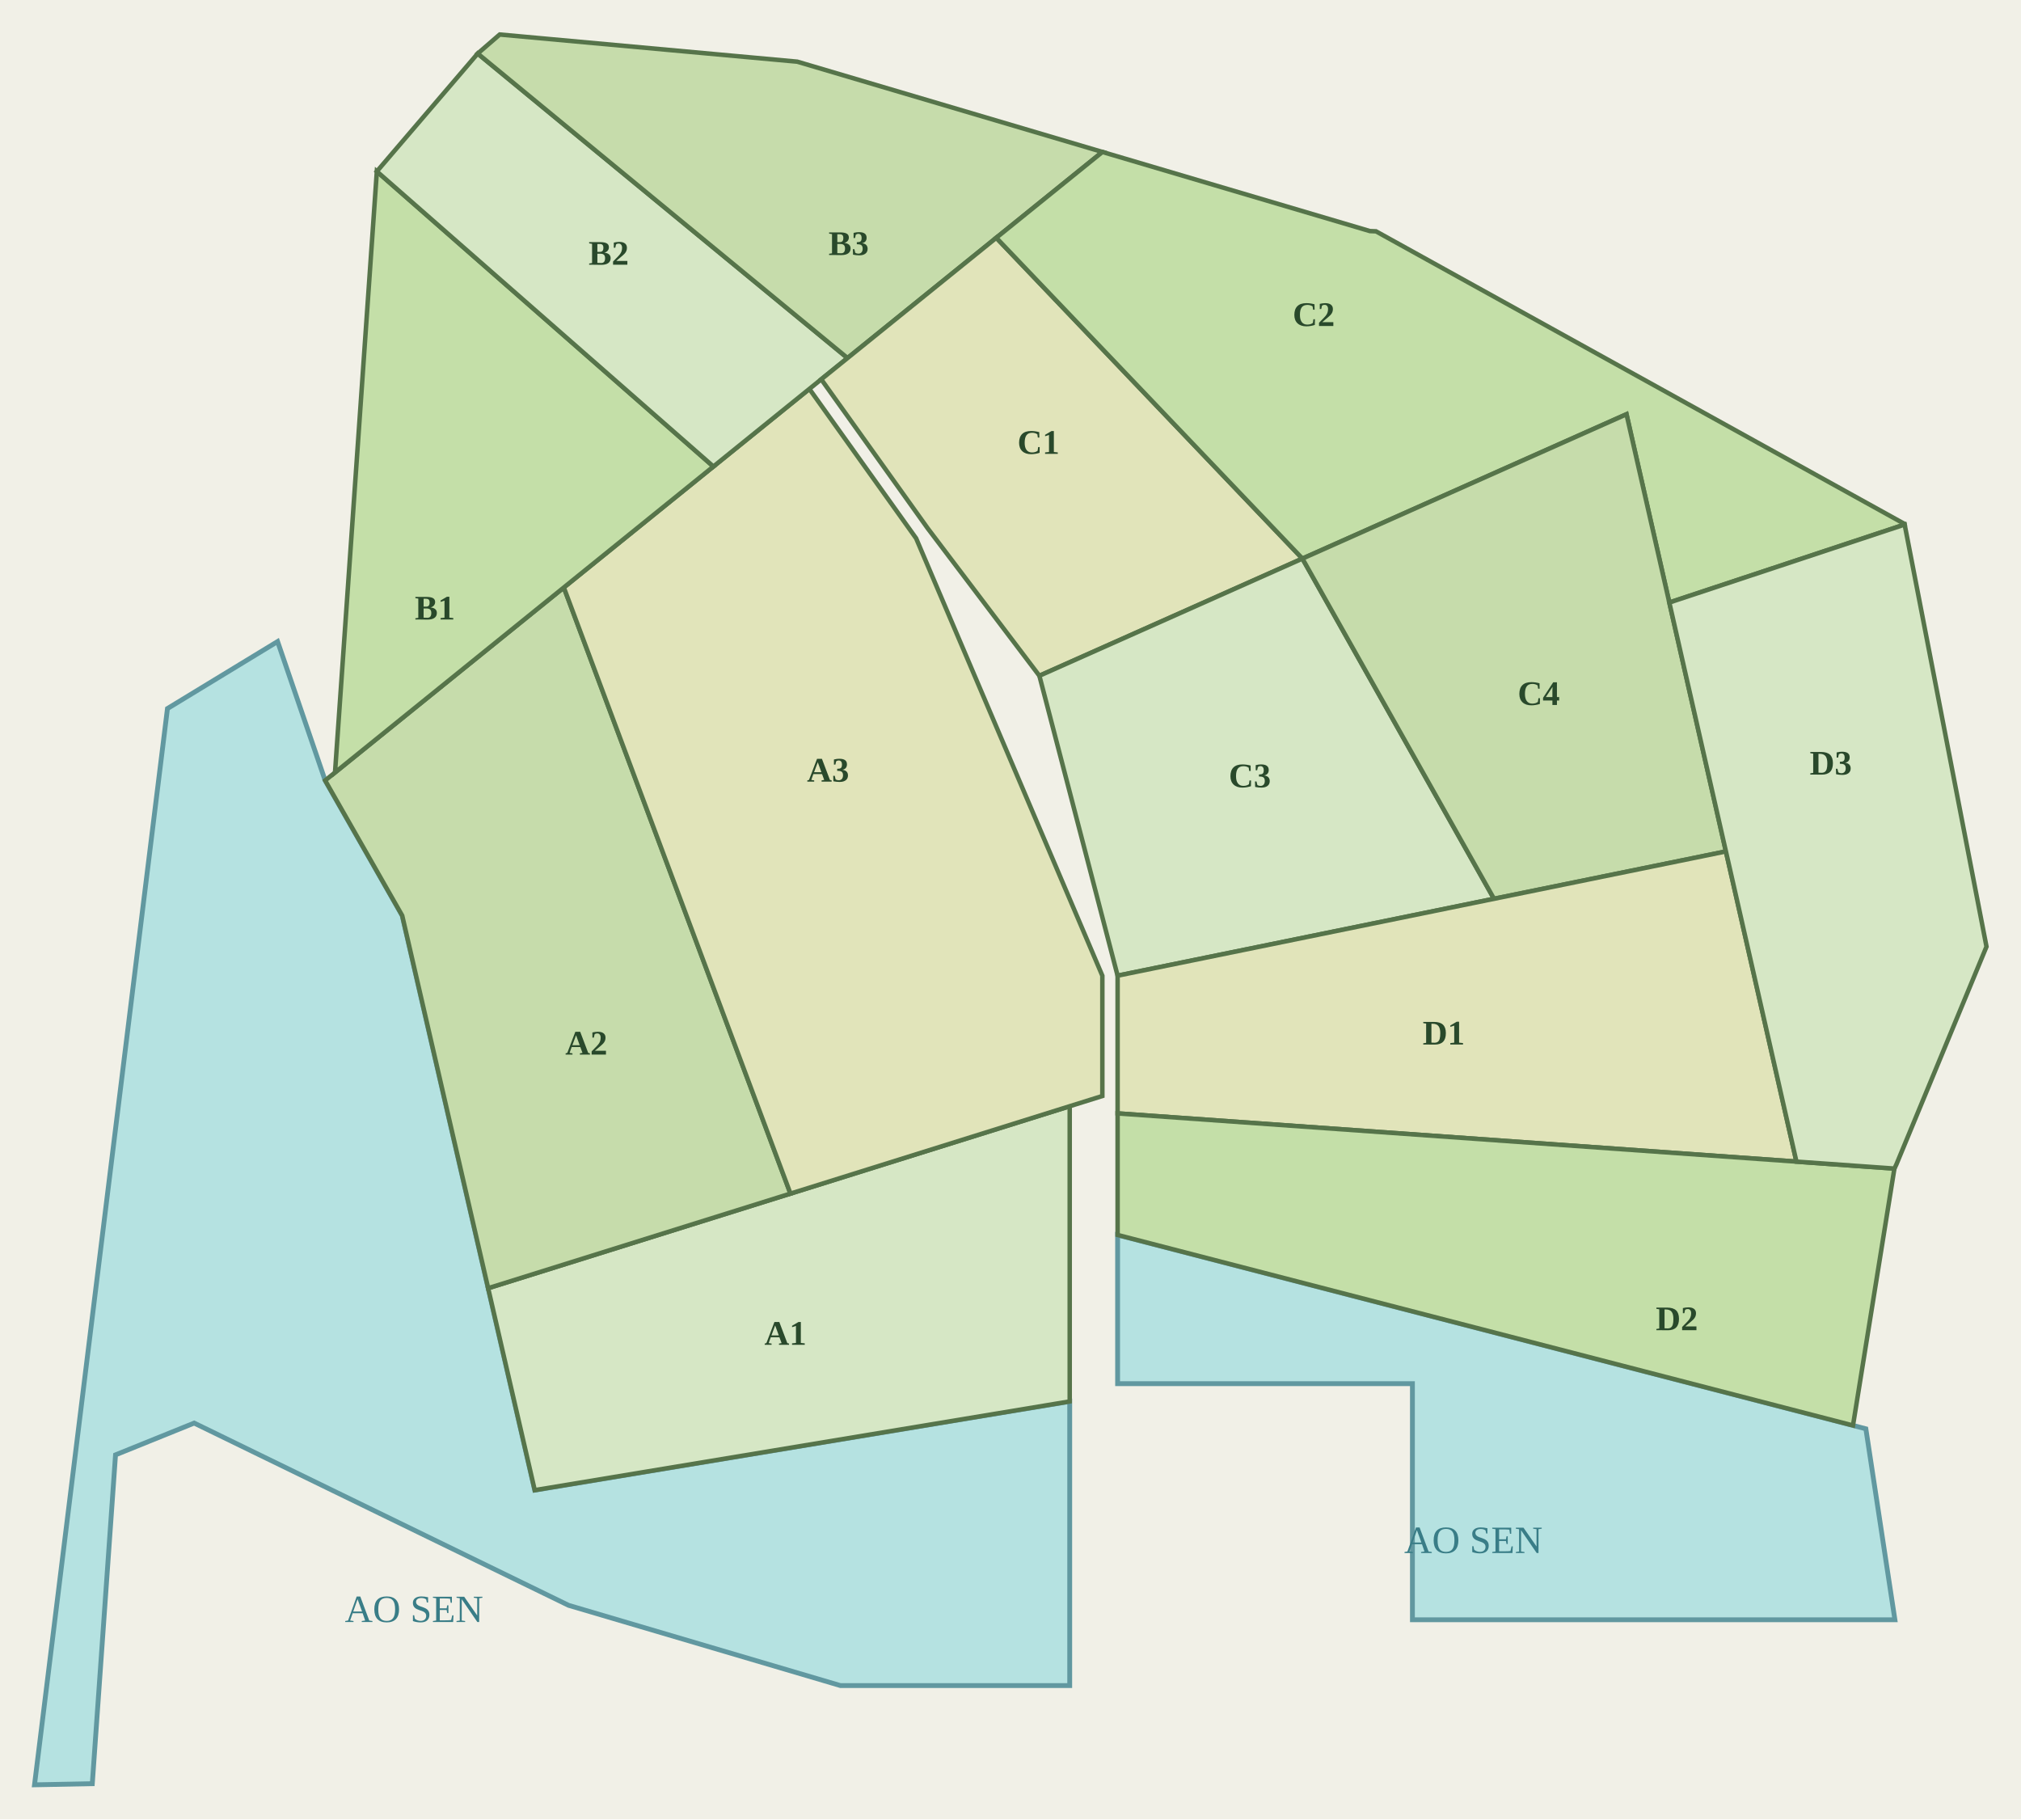
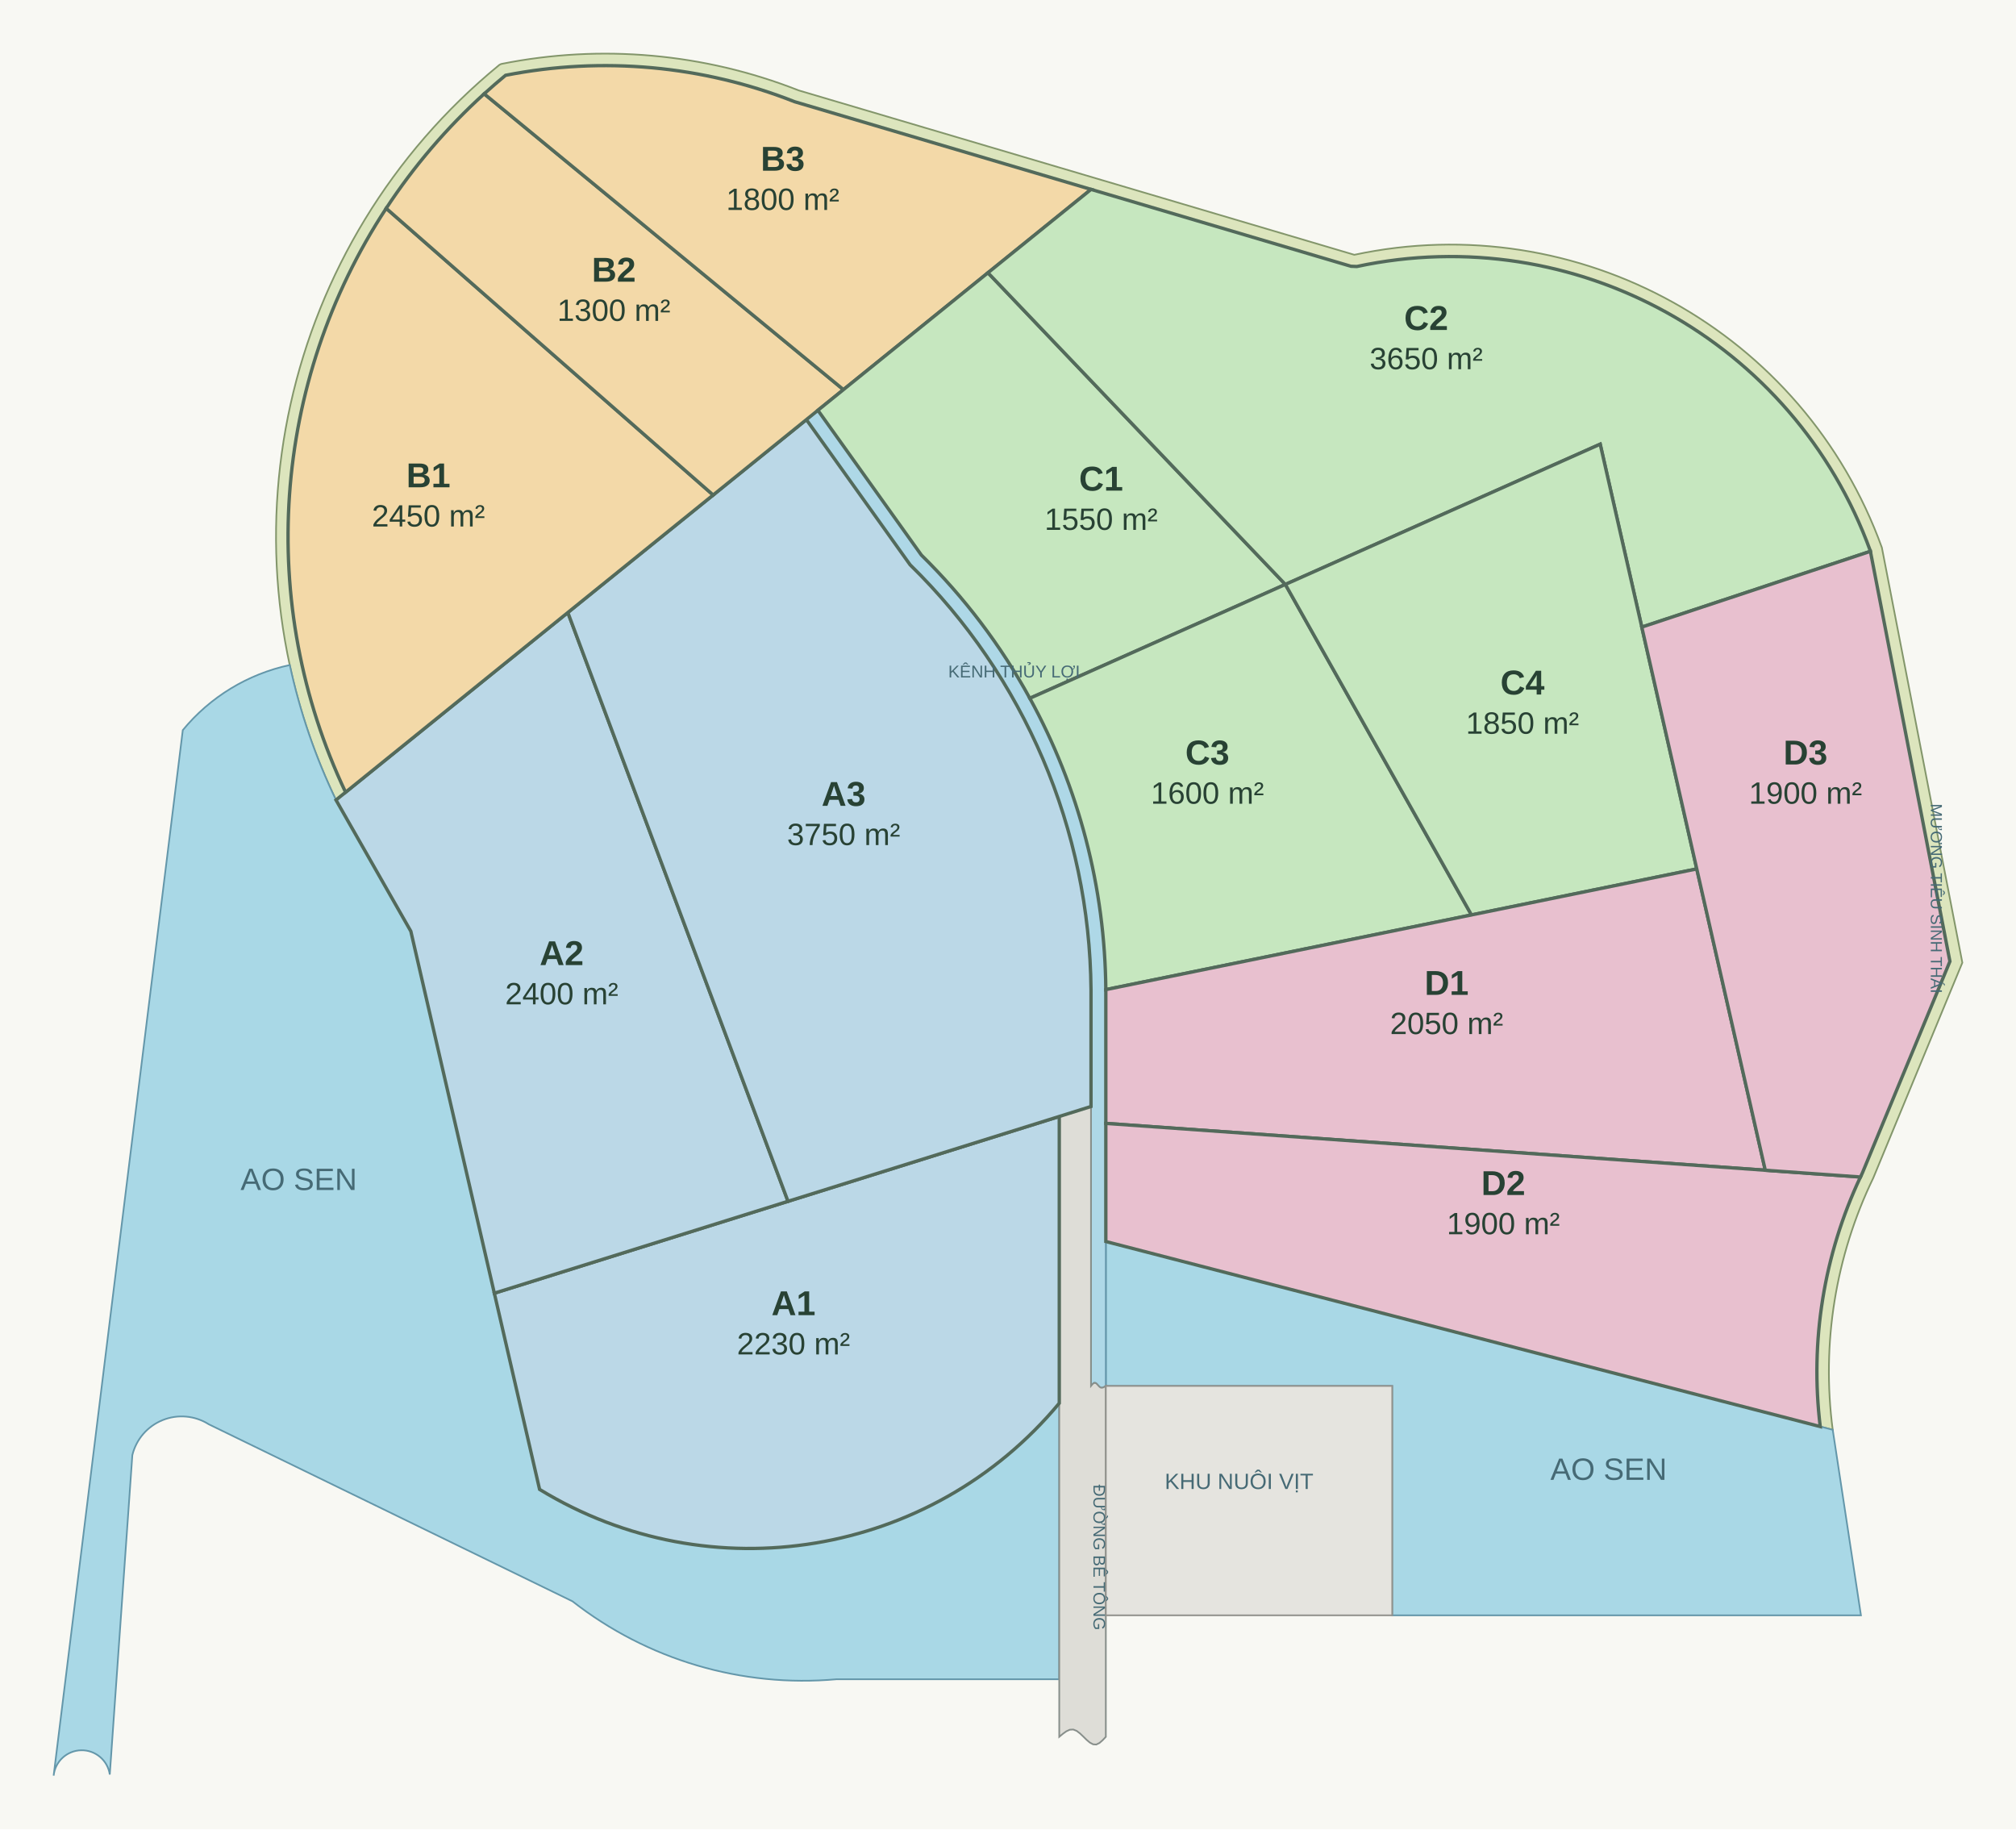
- <svg xmlns="http://www.w3.org/2000/svg" viewBox="0 0 5857 5271.7">
-   <rect width="5857" height="5271.7" fill="#f1f0e7" />
-   <polygon points="5407.4,4140.1 3238.9,3578.4 3238.9,4009.3 4093.3,4009.3 4093.3,4693.5 5491.6,4693.5" fill="#b5e2e1" stroke="#6198a0" stroke-width="14" />
-   <polygon points="3100.1,4060.8 1549.7,4317.9 1165.6,2653 942.3,2261.5 804.5,1858.9 485.3,2053.1 100,5171.7 267.5,5168.4 334.8,4215.6 562.7,4123.5 1647.8,4651.6 2435.5,4884.1 3100.1,4884.1" fill="#b5e2e1" stroke="#6198a0" stroke-width="14" />
-   <polygon points="3100.1,3249.3 3100.1,3205.4 1414.7,3732.7 1549.7,4317.9 3100.1,4060.8" fill="#d6e7c5" stroke="#56744a" stroke-width="13" />
-   <text x="2276.3" y="3896.7" text-anchor="middle" font-size="100" font-weight="600" fill="#29492b">A1</text>
-   <polygon points="1634,1702.3 942.3,2261.5 1165.6,2653 1414.7,3732.7 2290.8,3458.6" fill="#c6dcab" stroke="#56744a" stroke-width="13" />
-   <text x="1699.3" y="3055.8" text-anchor="middle" font-size="100" font-weight="600" fill="#29492b">A2</text>
-   <polygon points="2655,1559.9 2345.6,1126.9 1634,1702.3 2290.8,3458.6 3100.1,3205.4 3194.7,3175.8 3194.7,2827.3" fill="#e1e4ba" stroke="#56744a" stroke-width="13" />
-   <text x="2399.8" y="2264.8" text-anchor="middle" font-size="100" font-weight="600" fill="#29492b">A3</text>
-   <polygon points="2067.5,1351.8 1092.1,496.7 970.9,2238.4" fill="#c4dfa8" stroke="#56744a" stroke-width="13" />
-   <text x="1260.5" y="1795.1" text-anchor="middle" font-size="100" font-weight="600" fill="#29492b">B1</text>
-   <polygon points="1384.4,155.2 1092.1,496.7 2067.5,1351.8 2456.2,1037.5" fill="#d6e7c5" stroke="#56744a" stroke-width="13" />
-   <text x="1764.1" y="767.1" text-anchor="middle" font-size="100" font-weight="600" fill="#29492b">B2</text>
-   <polygon points="3194.9,440.3 2310.5,178.7 1448.2,100 1384.4,155.2 2456.2,1037.5" fill="#c6dcab" stroke="#56744a" stroke-width="13" />
-   <text x="2459.5" y="738.9" text-anchor="middle" font-size="100" font-weight="600" fill="#29492b">B3</text>
-   <polygon points="2887.3,689 2380,1099.1 2688.7,1531.1 3012.2,1958.1 3774.5,1618.6" fill="#e1e4ba" stroke="#56744a" stroke-width="13" />
-   <text x="3009.6" y="1315.1" text-anchor="middle" font-size="100" font-weight="600" fill="#29492b">C1</text>
-   <polygon points="3987.7,670.3 3970.1,669.6 3218.5,447.3 3194.9,440.3 2887.3,689 3774.5,1618.6 4713.7,1200.3 4837.8,1745.9 5519.8,1519.9 5519.4,1518.1" fill="#c4dfa8" stroke="#56744a" stroke-width="13" />
-   <text x="3807.3" y="944.6" text-anchor="middle" font-size="100" font-weight="600" fill="#29492b">C2</text>
-   <polygon points="3774.5,1618.6 3012.2,1958.1 3238.9,2827.1 4329.7,2604.3" fill="#d6e7c5" stroke="#56744a" stroke-width="13" />
-   <text x="3622.1" y="2281.2" text-anchor="middle" font-size="100" font-weight="600" fill="#29492b">C3</text>
-   <polygon points="4713.7,1200.3 3774.5,1618.6 4329.7,2604.3 5001.8,2467.1" fill="#c6dcab" stroke="#56744a" stroke-width="13" />
-   <text x="4459.4" y="2042.8" text-anchor="middle" font-size="100" font-weight="600" fill="#29492b">C4</text>
-   <polygon points="5001.8,2467.1 3238.9,2827.1 3238.9,3226.2 5206.2,3365.9" fill="#e1e4ba" stroke="#56744a" stroke-width="13" />
-   <text x="4184" y="3026.6" text-anchor="middle" font-size="100" font-weight="600" fill="#29492b">D1</text>
-   <polygon points="5490.1,3386.1 3238.9,3226.2 3238.9,3578.4 5370.1,4130.4" fill="#c4dfa8" stroke="#56744a" stroke-width="13" />
-   <text x="4859.6" y="3854.4" text-anchor="middle" font-size="100" font-weight="600" fill="#29492b">D2</text>
-   <polygon points="5519.8,1519.9 4837.8,1745.9 5206.2,3365.9 5490.1,3386.1 5495.8,3374.2 5757,2743" fill="#d6e7c5" stroke="#56744a" stroke-width="13" />
-   <text x="5305.7" y="2244.4" text-anchor="middle" font-size="100" font-weight="600" fill="#29492b">D3</text>
-   <text x="4270" y="4500" text-anchor="middle" font-size="112" fill="#397d87">AO SEN</text>
-   <text x="1200" y="4700" text-anchor="middle" font-size="112" fill="#397d87">AO SEN</text>
+ <svg xmlns="http://www.w3.org/2000/svg" viewBox="0 0 6014.14 5456.29" role="img" aria-label="Sơ đồ Trường Lệ 1 đúng đường bao DXF; 13 thửa, 2 ao sen, kênh và đường">
+   <rect width="6014.14" height="5456.29" fill="#f8f8f3" />
+   <path d="M1444.4 279.8 L2516.2 1162.2 L3254.9 564.9 L3278.5 571.9 L4030.1 794.2 L4047.7 794.9 A1333.3 1333.3 0 0 1 5579.4 1642.7 L5817 2867.6 L5555.8 3498.8 A1361.9 1361.9 0 0 0 5430.1 4255.1 L5467.4 4264.7 A1326.1 1326.1 0 0 1 5588.4 3513.5 L5854.1 2871.4 L5614 1633.2 A1369.1 1369.1 0 0 0 4040.2 760 L3288.6 537.6 L2382.2 269.5 A1574.5 1574.5 0 0 0 1496.2 190.6 A26.4 26.4 0 0 0 1489.5 193.7 A1817.9 1817.9 0 0 0 1002.3 2386.2 L1030.9 2363.1 A1782.1 1782.1 0 0 1 1444.4 279.8 Z" fill="#dce5bd" stroke="#83966b" stroke-width="5" />
+   <path d="M3160 4185.4 A1201.7 1201.7 0 0 1 1609.7 4442.5 L1225.6 2777.7 L1002.3 2386.2 A1817.9 1817.9 0 0 1 864.5 1983.6 A567.2 567.2 0 0 0 545.3 2177.8 L160 5296.3 A84.4 84.4 0 0 1 327.5 5293 L394.8 4340.2 A151.4 151.4 0 0 1 622.7 4248.2 L1707.8 4776.3 A1116.4 1116.4 0 0 0 2495.5 5008.8 L3160 5008.8 L3160 4185.4 Z" fill="#a9d8e6" stroke="#6497aa" stroke-width="5" />
+   <path d="M5467.4 4264.7 L3298.9 3703.1 L3298.9 4133.9 L4153.3 4133.9 L4153.3 4818.1 L5551.6 4818.1 L5467.4 4264.7 Z" fill="#a9d8e6" stroke="#6497aa" stroke-width="5" />
+   <path d="M3254.7 4133.9 L3257.7 4130.3 L3260.7 4127.2 L3263.6 4125 L3266.5 4124.4 L3269.4 4125.6 L3272.2 4128.1 L3275.1 4131.3 L3278.1 4134.6 L3281.2 4137.4 L3284.4 4139.1 L3287.9 4139.3 L3291.5 4138.2 L3295.1 4136.3 L3298.9 4133.9 L3298.9 3703.1 L3298.9 2951.8 A1837.8 1837.8 0 0 0 2748.7 1655.7 L2440 1223.8 L2405.6 1251.6 L2712.8 1681.4 L2717.8 1687.2 A1793.7 1793.7 0 0 1 3254.7 2951.9 L3254.7 3703.1 L3254.7 4133.9 Z" fill="#aed8e7" stroke="#6497aa" stroke-width="5" />
+   <path d="M3160 5180.5 L3170.6 5171.6 L3181 5164.1 L3191.4 5159.3 L3201.7 5158.7 L3211.9 5162.8 L3221.9 5170.4 L3231.8 5179.8 L3241.6 5189.5 L3251.3 5197.7 L3261 5202.9 L3270.5 5203.5 L3280 5198.8 L3289.5 5190.5 L3298.9 5180.5 L3298.9 4818.1 L3298.9 4133.9 L3295.1 4136.3 L3291.5 4138.2 L3287.9 4139.3 L3284.4 4139.1 L3281.2 4137.4 L3278.1 4134.6 L3275.1 4131.3 L3272.2 4128.1 L3269.4 4125.6 L3263.6 4125 L3260.7 4127.2 L3257.7 4130.3 L3254.7 4133.9 L3254.7 3703.1 L3254.7 3300.4 L3160 3330.1 L3160 3373.9 L3160 4185.4 L3160 5008.8 L3160 5180.5 Z" fill="#deddd7" stroke="#888f8b" stroke-width="5" />
+   <path d="M4153.3 4133.9 L3298.9 4133.9 L3298.9 4818.1 L4153.3 4818.1 L4153.3 4133.9 Z" fill="#e5e4df" stroke="#93938e" stroke-width="5" />
+   <path d="M3160 3373.9 L3160 3330.1 L1474.7 3857.3 L1609.7 4442.5 A1201.7 1201.7 0 0 0 3160 4185.4 L3160 3373.9 Z" fill="#bbd8e7" stroke="#536a5b" stroke-width="10" />
+   <path d="M1694 1826.9 L1002.3 2386.2 L1225.6 2777.7 L1474.7 3857.3 L2350.8 3583.2 L1694 1826.9 Z" fill="#bbd8e7" stroke="#536a5b" stroke-width="10" />
+   <path d="M2715 1684.6 L2405.6 1251.6 L1694 1826.9 L2350.8 3583.2 L3160 3330.1 L3254.7 3300.4 L3254.7 2951.9 A1793.7 1793.7 0 0 0 2715 1684.6 Z" fill="#bbd8e7" stroke="#536a5b" stroke-width="10" />
+   <path d="M2127.5 1476.5 L1152.1 621.4 A1782.1 1782.1 0 0 0 1030.9 2363.1 L2127.5 1476.5 Z" fill="#f3d9a8" stroke="#536a5b" stroke-width="10" />
+   <path d="M1444.4 279.8 A1782.1 1782.1 0 0 0 1152.1 621.4 L2127.5 1476.5 L2516.2 1162.2 L1444.4 279.8 Z" fill="#f3d9a8" stroke="#536a5b" stroke-width="10" />
+   <path d="M3254.9 564.9 L2370.5 303.4 A1538.8 1538.8 0 0 0 1508.2 224.6 A1782.1 1782.1 0 0 0 1444.4 279.8 L2516.2 1162.2 L3254.9 564.9 Z" fill="#f3d9a8" stroke="#536a5b" stroke-width="10" />
+   <path d="M2947.3 813.6 L2440 1223.8 L2748.7 1655.7 A1837.8 1837.8 0 0 1 3072.2 2082.8 L3834.5 1743.2 L2947.3 813.6 Z" fill="#c6e7bf" stroke="#536a5b" stroke-width="10" />
+   <path d="M4047.7 794.9 L4030.1 794.2 L3278.5 571.9 L3254.9 564.9 L2947.3 813.6 L3834.5 1743.2 L4773.7 1324.9 L4897.8 1870.5 L5579.8 1644.5 L5579.4 1642.7 A1333.3 1333.3 0 0 0 4047.7 794.9 Z" fill="#c6e7bf" stroke="#536a5b" stroke-width="10" />
+   <path d="M3834.5 1743.2 L3072.2 2082.8 A1837.8 1837.8 0 0 1 3298.9 2951.8 L4389.7 2729 L3834.5 1743.2 Z" fill="#c6e7bf" stroke="#536a5b" stroke-width="10" />
+   <path d="M4773.7 1324.9 L3834.5 1743.2 L4389.7 2729 L5061.8 2591.7 L4773.7 1324.9 Z" fill="#c6e7bf" stroke="#536a5b" stroke-width="10" />
+   <path d="M5061.8 2591.7 L3298.9 2951.8 L3298.9 3350.8 L5266.2 3490.6 L5061.8 2591.7 Z" fill="#e8c0cf" stroke="#536a5b" stroke-width="10" />
+   <path d="M5550.1 3510.7 L3298.9 3350.8 L3298.9 3703.1 L5430.1 4255.1 A1361.9 1361.9 0 0 1 5550.1 3510.7 Z" fill="#e8c0cf" stroke="#536a5b" stroke-width="10" />
+   <path d="M5579.8 1644.5 L4897.8 1870.5 L5266.2 3490.6 L5550.1 3510.7 A1361.9 1361.9 0 0 1 5555.8 3498.8 L5817 2867.6 L5579.8 1644.5 Z" fill="#e8c0cf" stroke="#536a5b" stroke-width="10" />
+   <text x="2367.13" y="3922.84" text-anchor="middle" font-family="Arial,sans-serif" font-weight="700" font-size="103" fill="#284234">A1</text>
+   <text x="2367.13" y="4039.84" text-anchor="middle" font-family="Arial,sans-serif" font-size="92" fill="#284234">2230 m²</text>
+   <text x="1675.62" y="2878.68" text-anchor="middle" font-family="Arial,sans-serif" font-weight="700" font-size="103" fill="#284234">A2</text>
+   <text x="1675.62" y="2995.68" text-anchor="middle" font-family="Arial,sans-serif" font-size="92" fill="#284234">2400 m²</text>
+   <text x="2516.71" y="2403.65" text-anchor="middle" font-family="Arial,sans-serif" font-weight="700" font-size="103" fill="#284234">A3</text>
+   <text x="2516.71" y="2520.65" text-anchor="middle" font-family="Arial,sans-serif" font-size="92" fill="#284234">3750 m²</text>
+   <text x="1278" y="1453.44" text-anchor="middle" font-family="Arial,sans-serif" font-weight="700" font-size="103" fill="#284234">B1</text>
+   <text x="1278" y="1570.44" text-anchor="middle" font-family="Arial,sans-serif" font-size="92" fill="#284234">2450 m²</text>
+   <text x="1831.21" y="840.16" text-anchor="middle" font-family="Arial,sans-serif" font-weight="700" font-size="103" fill="#284234">B2</text>
+   <text x="1831.21" y="957.16" text-anchor="middle" font-family="Arial,sans-serif" font-size="92" fill="#284234">1300 m²</text>
+   <text x="2335.13" y="509.19" text-anchor="middle" font-family="Arial,sans-serif" font-weight="700" font-size="103" fill="#284234">B3</text>
+   <text x="2335.13" y="626.19" text-anchor="middle" font-family="Arial,sans-serif" font-size="92" fill="#284234">1800 m²</text>
+   <text x="3284.8" y="1463.45" text-anchor="middle" font-family="Arial,sans-serif" font-weight="700" font-size="103" fill="#284234">C1</text>
+   <text x="3284.8" y="1580.45" text-anchor="middle" font-family="Arial,sans-serif" font-size="92" fill="#284234">1550 m²</text>
+   <text x="4254.63" y="984.31" text-anchor="middle" font-family="Arial,sans-serif" font-weight="700" font-size="103" fill="#284234">C2</text>
+   <text x="4254.63" y="1101.31" text-anchor="middle" font-family="Arial,sans-serif" font-size="92" fill="#284234">3650 m²</text>
+   <text x="3601.84" y="2280.27" text-anchor="middle" font-family="Arial,sans-serif" font-weight="700" font-size="103" fill="#284234">C3</text>
+   <text x="3601.84" y="2397.27" text-anchor="middle" font-family="Arial,sans-serif" font-size="92" fill="#284234">1600 m²</text>
+   <text x="4541.85" y="2071.53" text-anchor="middle" font-family="Arial,sans-serif" font-weight="700" font-size="103" fill="#284234">C4</text>
+   <text x="4541.85" y="2188.53" text-anchor="middle" font-family="Arial,sans-serif" font-size="92" fill="#284234">1850 m²</text>
+   <text x="4315.55" y="2967.39" text-anchor="middle" font-family="Arial,sans-serif" font-weight="700" font-size="103" fill="#284234">D1</text>
+   <text x="4315.55" y="3084.39" text-anchor="middle" font-family="Arial,sans-serif" font-size="92" fill="#284234">2050 m²</text>
+   <text x="4484.64" y="3564.44" text-anchor="middle" font-family="Arial,sans-serif" font-weight="700" font-size="103" fill="#284234">D2</text>
+   <text x="4484.64" y="3681.44" text-anchor="middle" font-family="Arial,sans-serif" font-size="92" fill="#284234">1900 m²</text>
+   <text x="5386.13" y="2280.27" text-anchor="middle" font-family="Arial,sans-serif" font-weight="700" font-size="103" fill="#284234">D3</text>
+   <text x="5386.13" y="2397.27" text-anchor="middle" font-family="Arial,sans-serif" font-size="92" fill="#284234">1900 m²</text>
+   <text x="891.34" y="3549.49" text-anchor="middle" font-family="Arial,sans-serif" font-size="92" fill="#466a75">AO SEN</text>
+   <text x="4799.01" y="4414.01" text-anchor="middle" font-family="Arial,sans-serif" font-size="92" fill="#466a75">AO SEN</text>
+   <text x="3696.45" y="4441.28" text-anchor="middle" font-family="Arial,sans-serif" font-size="66" fill="#466a75">KHU NUÔI VỊT</text>
+   <text x="3262.02" y="4645.23" text-anchor="middle" font-family="Arial,sans-serif" font-size="50" fill="#466a75" transform="rotate(90 3262.02 4645.23)">ĐƯỜNG BÊ TÔNG</text>
+   <text x="3025.36" y="2020.6" text-anchor="middle" font-family="Arial,sans-serif" font-size="51" fill="#466a75">KÊNH THỦY LỢI</text>
+   <text x="5760" y="2680" text-anchor="middle" font-family="Arial,sans-serif" font-size="48" fill="#466a75" transform="rotate(90 5760 2680)">MƯƠNG TIÊU SINH THÁI</text>
</svg>
